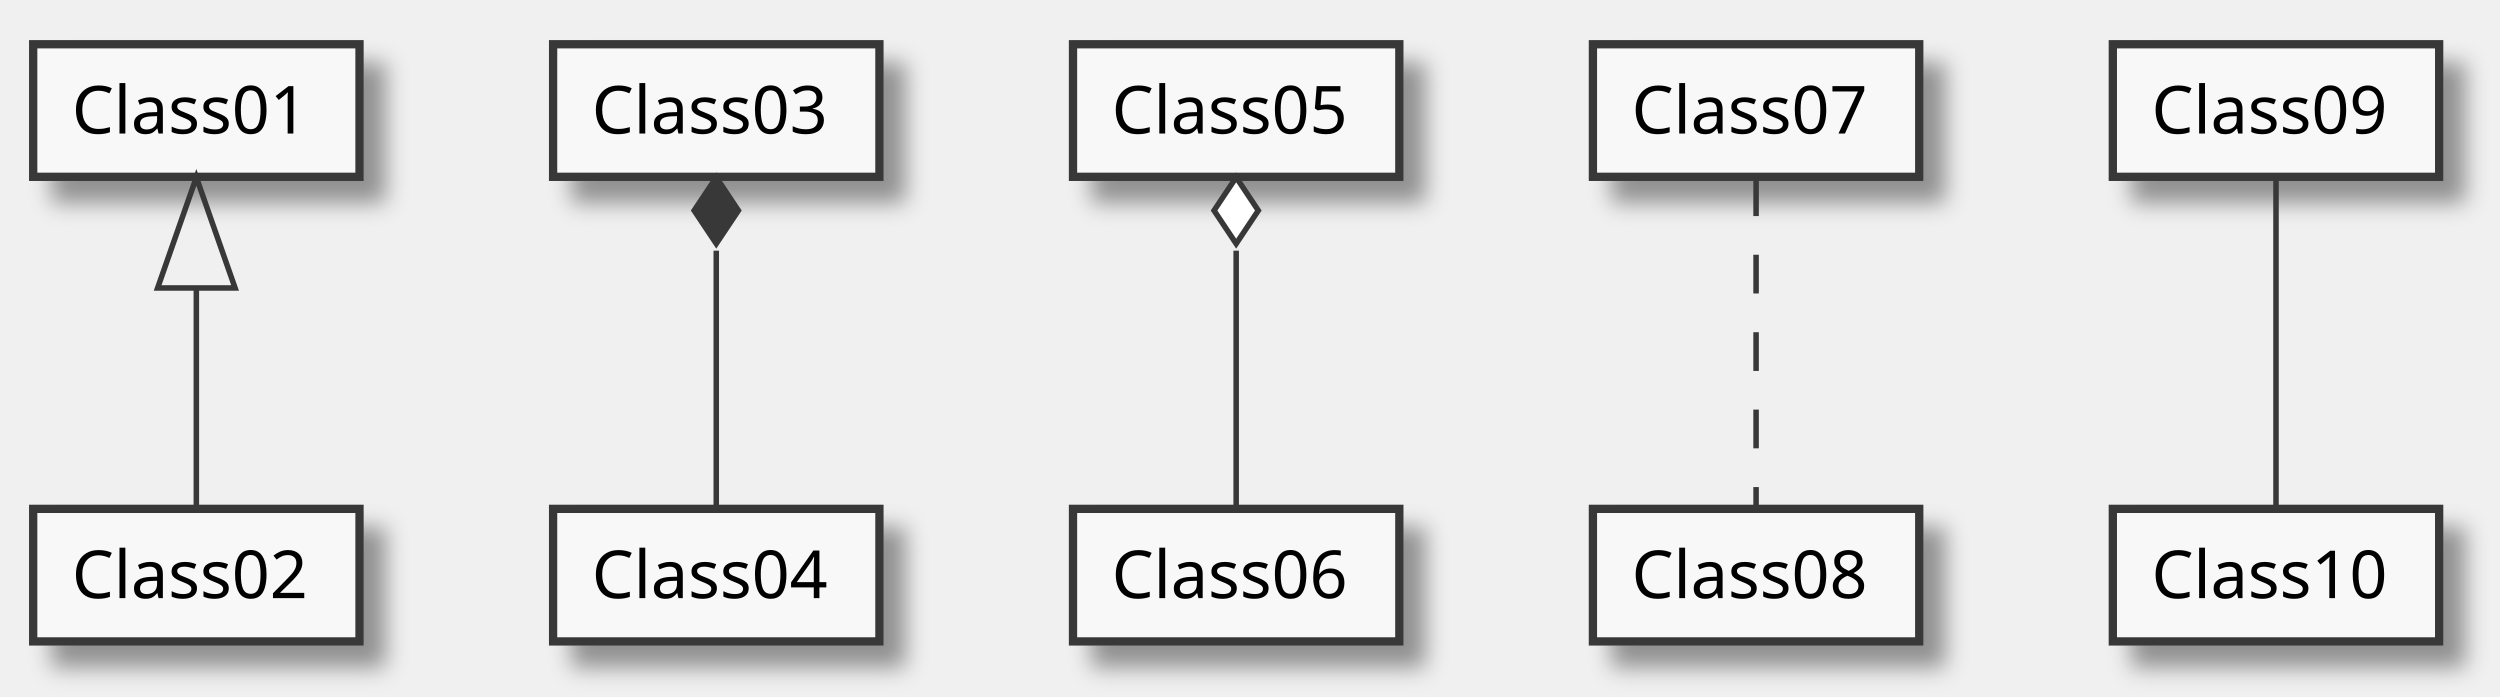
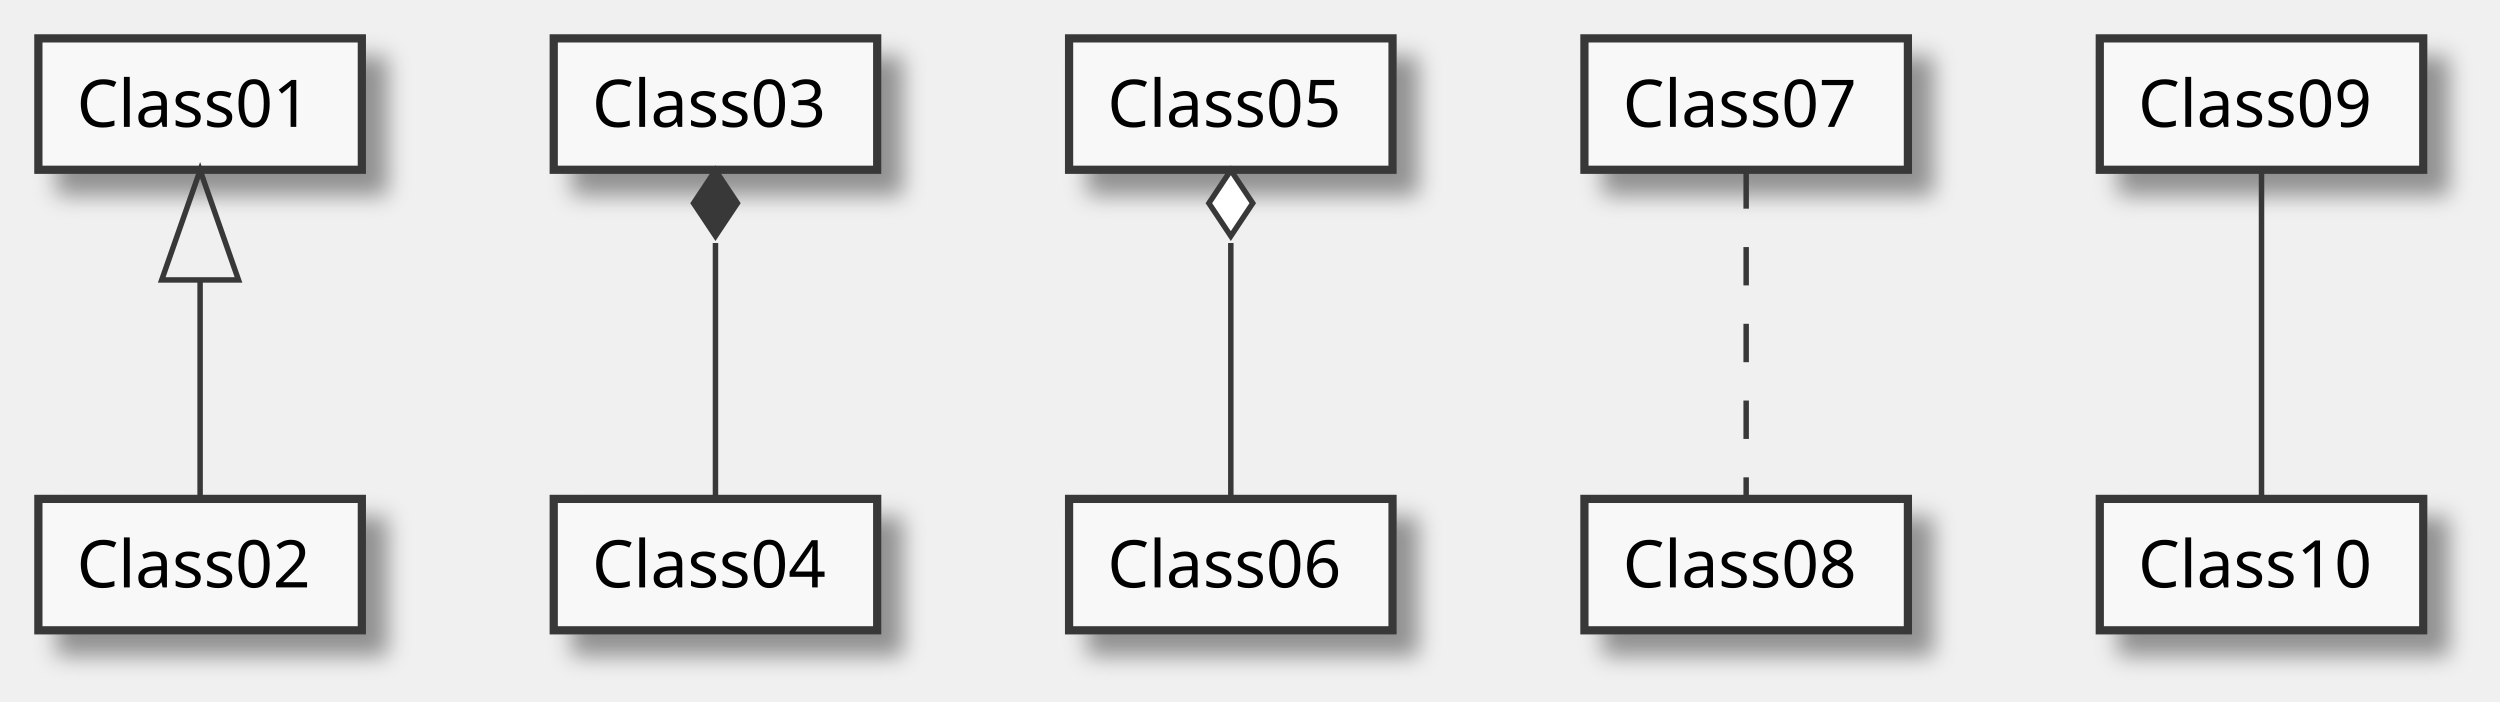
- <svg xmlns="http://www.w3.org/2000/svg" contentScriptType="application/ecmascript" contentStyleType="text/css" height="126px" preserveAspectRatio="none" style="width:452px;height:126px;" version="1.1" viewBox="0 0 452 126" width="452px" zoomAndPan="magnify">
+ <svg xmlns="http://www.w3.org/2000/svg" contentScriptType="application/ecmascript" contentStyleType="text/css" height="128px" preserveAspectRatio="none" style="width:456px;height:128px;" version="1.1" viewBox="0 0 456 128" width="456px" zoomAndPan="magnify">
  <defs>
    <filter height="300%" id="f6qvxficli74p" width="300%" x="-1" y="-1">
      <feGaussianBlur result="blurOut" stdDeviation="2.0" />
      <feColorMatrix in="blurOut" result="blurOut2" type="matrix" values="0 0 0 0 0 0 0 0 0 0 0 0 0 0 0 0 0 0 .4 0" />
      <feOffset dx="4.0" dy="4.0" in="blurOut2" result="blurOut3" />
      <feBlend in="SourceGraphic" in2="blurOut3" mode="normal" />
    </filter>
  </defs>
  <g>
-     <rect fill="#F8F8F8" filter="url(#f6qvxficli74p)" height="23.969" id="Class01" style="stroke: #383838; stroke-width: 1.5;" width="59" x="6" y="8" />
-     <ellipse cx="10" cy="19.984" fill="#C2C2C2" rx="0" ry="0" style="stroke: #383838; stroke-width: 1.0;" />
-     <path d="M30.5,40.484 Q30.5,40.484 30.5,40.484 Q30.5,40.484 30.5,40.484 Q30.5,40.484 30.5,40.484 Q30.5,40.484 30.5,40.484 Q30.5,40.484 30.5,40.484 Q30.5,40.484 30.5,40.484 Q30.5,40.484 30.5,40.484 Q30.5,40.484 30.5,40.484 L30.5,40.484 Q30.5,40.484 30.5,40.484 Q30.5,40.484 30.5,40.484 Q30.5,40.484 30.5,40.484 Q30.5,40.484 30.5,40.484 Q30.5,40.484 30.5,40.484 Q30.5,40.484 30.5,40.484 Q30.5,40.484 30.5,40.484 Q30.5,40.484 30.5,40.484 L30.5,40.484 Z " />
-     <text fill="#000000" font-family="sans-serif" font-size="12" lengthAdjust="spacingAndGlyphs" textLength="49" x="13" y="24.139">Class01</text>
-     <rect fill="#F8F8F8" filter="url(#f6qvxficli74p)" height="23.969" id="Class02" style="stroke: #383838; stroke-width: 1.5;" width="59" x="6" y="92" />
-     <ellipse cx="10" cy="103.984" fill="#C2C2C2" rx="0" ry="0" style="stroke: #383838; stroke-width: 1.0;" />
-     <path d="M30.5,124.484 Q30.5,124.484 30.5,124.484 Q30.5,124.484 30.5,124.484 Q30.5,124.484 30.5,124.484 Q30.5,124.484 30.5,124.484 Q30.5,124.484 30.5,124.484 Q30.5,124.484 30.5,124.484 Q30.5,124.484 30.5,124.484 Q30.5,124.484 30.5,124.484 L30.5,124.484 Q30.5,124.484 30.5,124.484 Q30.5,124.484 30.5,124.484 Q30.5,124.484 30.5,124.484 Q30.5,124.484 30.5,124.484 Q30.5,124.484 30.5,124.484 Q30.5,124.484 30.5,124.484 Q30.5,124.484 30.5,124.484 Q30.5,124.484 30.5,124.484 L30.5,124.484 Z " />
-     <text fill="#000000" font-family="sans-serif" font-size="12" lengthAdjust="spacingAndGlyphs" textLength="49" x="13" y="108.139">Class02</text>
-     <rect fill="#F8F8F8" filter="url(#f6qvxficli74p)" height="23.969" id="Class03" style="stroke: #383838; stroke-width: 1.5;" width="59" x="100" y="8" />
-     <ellipse cx="104" cy="19.984" fill="#C2C2C2" rx="0" ry="0" style="stroke: #383838; stroke-width: 1.0;" />
-     <path d="M124.5,40.484 Q124.5,40.484 124.5,40.484 Q124.5,40.484 124.5,40.484 Q124.5,40.484 124.5,40.484 Q124.5,40.484 124.5,40.484 Q124.5,40.484 124.5,40.484 Q124.5,40.484 124.5,40.484 Q124.5,40.484 124.5,40.484 Q124.5,40.484 124.5,40.484 L124.5,40.484 Q124.5,40.484 124.5,40.484 Q124.5,40.484 124.5,40.484 Q124.5,40.484 124.5,40.484 Q124.5,40.484 124.5,40.484 Q124.5,40.484 124.5,40.484 Q124.5,40.484 124.5,40.484 Q124.5,40.484 124.5,40.484 Q124.5,40.484 124.5,40.484 L124.5,40.484 Z " />
-     <text fill="#000000" font-family="sans-serif" font-size="12" lengthAdjust="spacingAndGlyphs" textLength="49" x="107" y="24.139">Class03</text>
-     <rect fill="#F8F8F8" filter="url(#f6qvxficli74p)" height="23.969" id="Class04" style="stroke: #383838; stroke-width: 1.5;" width="59" x="100" y="92" />
-     <ellipse cx="104" cy="103.984" fill="#C2C2C2" rx="0" ry="0" style="stroke: #383838; stroke-width: 1.0;" />
-     <path d="M124.5,124.484 Q124.5,124.484 124.5,124.484 Q124.5,124.484 124.5,124.484 Q124.5,124.484 124.5,124.484 Q124.5,124.484 124.5,124.484 Q124.5,124.484 124.5,124.484 Q124.5,124.484 124.5,124.484 Q124.5,124.484 124.5,124.484 Q124.5,124.484 124.5,124.484 L124.5,124.484 Q124.5,124.484 124.5,124.484 Q124.5,124.484 124.5,124.484 Q124.5,124.484 124.5,124.484 Q124.5,124.484 124.5,124.484 Q124.5,124.484 124.5,124.484 Q124.5,124.484 124.5,124.484 Q124.5,124.484 124.5,124.484 Q124.5,124.484 124.5,124.484 L124.5,124.484 Z " />
-     <text fill="#000000" font-family="sans-serif" font-size="12" lengthAdjust="spacingAndGlyphs" textLength="49" x="107" y="108.139">Class04</text>
-     <rect fill="#F8F8F8" filter="url(#f6qvxficli74p)" height="23.969" id="Class05" style="stroke: #383838; stroke-width: 1.5;" width="59" x="194" y="8" />
-     <ellipse cx="198" cy="19.984" fill="#C2C2C2" rx="0" ry="0" style="stroke: #383838; stroke-width: 1.0;" />
-     <path d="M218.5,40.484 Q218.5,40.484 218.5,40.484 Q218.5,40.484 218.5,40.484 Q218.5,40.484 218.5,40.484 Q218.5,40.484 218.5,40.484 Q218.5,40.484 218.5,40.484 Q218.5,40.484 218.5,40.484 Q218.5,40.484 218.5,40.484 Q218.5,40.484 218.5,40.484 L218.5,40.484 Q218.5,40.484 218.5,40.484 Q218.5,40.484 218.5,40.484 Q218.5,40.484 218.5,40.484 Q218.5,40.484 218.5,40.484 Q218.5,40.484 218.5,40.484 Q218.5,40.484 218.5,40.484 Q218.5,40.484 218.5,40.484 Q218.5,40.484 218.5,40.484 L218.5,40.484 Z " />
-     <text fill="#000000" font-family="sans-serif" font-size="12" lengthAdjust="spacingAndGlyphs" textLength="49" x="201" y="24.139">Class05</text>
-     <rect fill="#F8F8F8" filter="url(#f6qvxficli74p)" height="23.969" id="Class06" style="stroke: #383838; stroke-width: 1.5;" width="59" x="194" y="92" />
-     <ellipse cx="198" cy="103.984" fill="#C2C2C2" rx="0" ry="0" style="stroke: #383838; stroke-width: 1.0;" />
-     <path d="M218.5,124.484 Q218.5,124.484 218.5,124.484 Q218.5,124.484 218.5,124.484 Q218.5,124.484 218.5,124.484 Q218.5,124.484 218.5,124.484 Q218.5,124.484 218.5,124.484 Q218.5,124.484 218.5,124.484 Q218.5,124.484 218.5,124.484 Q218.5,124.484 218.5,124.484 L218.5,124.484 Q218.5,124.484 218.5,124.484 Q218.5,124.484 218.5,124.484 Q218.5,124.484 218.5,124.484 Q218.5,124.484 218.5,124.484 Q218.5,124.484 218.5,124.484 Q218.5,124.484 218.5,124.484 Q218.5,124.484 218.5,124.484 Q218.5,124.484 218.5,124.484 L218.5,124.484 Z " />
-     <text fill="#000000" font-family="sans-serif" font-size="12" lengthAdjust="spacingAndGlyphs" textLength="49" x="201" y="108.139">Class06</text>
-     <rect fill="#F8F8F8" filter="url(#f6qvxficli74p)" height="23.969" id="Class07" style="stroke: #383838; stroke-width: 1.5;" width="59" x="288" y="8" />
-     <ellipse cx="292" cy="19.984" fill="#C2C2C2" rx="0" ry="0" style="stroke: #383838; stroke-width: 1.0;" />
-     <path d="M312.5,40.484 Q312.5,40.484 312.5,40.484 Q312.5,40.484 312.5,40.484 Q312.5,40.484 312.5,40.484 Q312.5,40.484 312.5,40.484 Q312.5,40.484 312.5,40.484 Q312.5,40.484 312.5,40.484 Q312.5,40.484 312.5,40.484 Q312.5,40.484 312.5,40.484 L312.5,40.484 Q312.5,40.484 312.5,40.484 Q312.5,40.484 312.5,40.484 Q312.5,40.484 312.5,40.484 Q312.5,40.484 312.5,40.484 Q312.5,40.484 312.5,40.484 Q312.5,40.484 312.5,40.484 Q312.5,40.484 312.5,40.484 Q312.5,40.484 312.5,40.484 L312.5,40.484 Z " />
-     <text fill="#000000" font-family="sans-serif" font-size="12" lengthAdjust="spacingAndGlyphs" textLength="49" x="295" y="24.139">Class07</text>
-     <rect fill="#F8F8F8" filter="url(#f6qvxficli74p)" height="23.969" id="Class08" style="stroke: #383838; stroke-width: 1.5;" width="59" x="288" y="92" />
-     <ellipse cx="292" cy="103.984" fill="#C2C2C2" rx="0" ry="0" style="stroke: #383838; stroke-width: 1.0;" />
-     <path d="M312.5,124.484 Q312.5,124.484 312.5,124.484 Q312.5,124.484 312.5,124.484 Q312.5,124.484 312.5,124.484 Q312.5,124.484 312.5,124.484 Q312.5,124.484 312.5,124.484 Q312.5,124.484 312.5,124.484 Q312.5,124.484 312.5,124.484 Q312.5,124.484 312.5,124.484 L312.5,124.484 Q312.5,124.484 312.5,124.484 Q312.5,124.484 312.5,124.484 Q312.5,124.484 312.5,124.484 Q312.5,124.484 312.5,124.484 Q312.5,124.484 312.5,124.484 Q312.5,124.484 312.5,124.484 Q312.5,124.484 312.5,124.484 Q312.5,124.484 312.5,124.484 L312.5,124.484 Z " />
-     <text fill="#000000" font-family="sans-serif" font-size="12" lengthAdjust="spacingAndGlyphs" textLength="49" x="295" y="108.139">Class08</text>
-     <rect fill="#F8F8F8" filter="url(#f6qvxficli74p)" height="23.969" id="Class09" style="stroke: #383838; stroke-width: 1.5;" width="59" x="382" y="8" />
-     <ellipse cx="386" cy="19.984" fill="#C2C2C2" rx="0" ry="0" style="stroke: #383838; stroke-width: 1.0;" />
-     <path d="M406.5,40.484 Q406.5,40.484 406.5,40.484 Q406.5,40.484 406.5,40.484 Q406.5,40.484 406.5,40.484 Q406.5,40.484 406.5,40.484 Q406.5,40.484 406.5,40.484 Q406.5,40.484 406.5,40.484 Q406.5,40.484 406.5,40.484 Q406.5,40.484 406.5,40.484 L406.5,40.484 Q406.5,40.484 406.5,40.484 Q406.5,40.484 406.5,40.484 Q406.5,40.484 406.5,40.484 Q406.5,40.484 406.5,40.484 Q406.5,40.484 406.5,40.484 Q406.5,40.484 406.5,40.484 Q406.5,40.484 406.5,40.484 Q406.5,40.484 406.5,40.484 L406.5,40.484 Z " />
-     <text fill="#000000" font-family="sans-serif" font-size="12" lengthAdjust="spacingAndGlyphs" textLength="49" x="389" y="24.139">Class09</text>
-     <rect fill="#F8F8F8" filter="url(#f6qvxficli74p)" height="23.969" id="Class10" style="stroke: #383838; stroke-width: 1.5;" width="59" x="382" y="92" />
-     <ellipse cx="386" cy="103.984" fill="#C2C2C2" rx="0" ry="0" style="stroke: #383838; stroke-width: 1.0;" />
-     <path d="M406.5,124.484 Q406.5,124.484 406.5,124.484 Q406.5,124.484 406.5,124.484 Q406.5,124.484 406.5,124.484 Q406.5,124.484 406.5,124.484 Q406.5,124.484 406.5,124.484 Q406.5,124.484 406.5,124.484 Q406.5,124.484 406.5,124.484 Q406.5,124.484 406.5,124.484 L406.5,124.484 Q406.5,124.484 406.5,124.484 Q406.5,124.484 406.5,124.484 Q406.5,124.484 406.5,124.484 Q406.5,124.484 406.5,124.484 Q406.5,124.484 406.5,124.484 Q406.5,124.484 406.5,124.484 Q406.5,124.484 406.5,124.484 Q406.5,124.484 406.5,124.484 L406.5,124.484 Z " />
-     <text fill="#000000" font-family="sans-serif" font-size="12" lengthAdjust="spacingAndGlyphs" textLength="49" x="389" y="108.139">Class10</text>
-     <path d="M35.5,52.2 C35.5,66.14 35.5,81.68 35.5,91.85 " fill="none" id="Class01&lt;-Class02" style="stroke: #383838; stroke-width: 1.0;" />
-     <polygon fill="none" points="28.5,52.06,35.5,32.06,42.5,52.06,28.5,52.06" style="stroke: #383838; stroke-width: 1.0;" />
-     <path d="M129.5,45.32 C129.5,60.74 129.5,79.96 129.5,91.85 " fill="none" id="Class03&lt;-Class04" style="stroke: #383838; stroke-width: 1.0;" />
-     <polygon fill="#383838" points="129.5,32.06,125.5,38.06,129.5,44.06,133.5,38.06,129.5,32.06" style="stroke: #383838; stroke-width: 1.0;" />
-     <path d="M223.5,45.32 C223.5,60.74 223.5,79.96 223.5,91.85 " fill="none" id="Class05&lt;-Class06" style="stroke: #383838; stroke-width: 1.0;" />
-     <polygon fill="#FFFFFF" points="223.5,32.06,219.5,38.06,223.5,44.06,227.5,38.06,223.5,32.06" style="stroke: #383838; stroke-width: 1.0;" />
-     <path d="M317.5,32.06 C317.5,47.71 317.5,76.16 317.5,91.85 " fill="none" id="Class07-Class08" style="stroke: #383838; stroke-width: 1.0; stroke-dasharray: 7.0,7.0;" />
-     <path d="M411.5,32.06 C411.5,47.71 411.5,76.16 411.5,91.85 " fill="none" id="Class09-Class10" style="stroke: #383838; stroke-width: 1.0;" />
+     <rect fill="#F8F8F8" filter="url(#f6qvxficli74p)" height="23.969" id="Class01" style="stroke:#383838;stroke-width:1.5;" width="59" x="7" y="7" />
+     <ellipse cx="11" cy="18.984" fill="#C2C2C2" rx="0" ry="0" style="stroke:#383838;stroke-width:1.0;" />
+     <path d="M31.5,39.484 Q31.5,39.484 31.5,39.484 Q31.5,39.484 31.5,39.484 Q31.5,39.484 31.5,39.484 Q31.5,39.484 31.5,39.484 Q31.5,39.484 31.5,39.484 Q31.5,39.484 31.5,39.484 Q31.5,39.484 31.5,39.484 Q31.5,39.484 31.5,39.484 L31.5,39.484 Q31.5,39.484 31.5,39.484 Q31.5,39.484 31.5,39.484 Q31.5,39.484 31.5,39.484 Q31.5,39.484 31.5,39.484 Q31.5,39.484 31.5,39.484 Q31.5,39.484 31.5,39.484 Q31.5,39.484 31.5,39.484 Q31.5,39.484 31.5,39.484 L31.5,39.484 Z " fill="#000000" />
+     <text fill="#000000" font-family="sans-serif" font-size="12" lengthAdjust="spacingAndGlyphs" textLength="49" x="14" y="23.139">Class01</text>
+     <rect fill="#F8F8F8" filter="url(#f6qvxficli74p)" height="23.969" id="Class02" style="stroke:#383838;stroke-width:1.5;" width="59" x="7" y="91" />
+     <ellipse cx="11" cy="102.984" fill="#C2C2C2" rx="0" ry="0" style="stroke:#383838;stroke-width:1.0;" />
+     <path d="M31.5,123.484 Q31.5,123.484 31.5,123.484 Q31.5,123.484 31.5,123.484 Q31.5,123.484 31.5,123.484 Q31.5,123.484 31.5,123.484 Q31.5,123.484 31.5,123.484 Q31.5,123.484 31.5,123.484 Q31.5,123.484 31.5,123.484 Q31.5,123.484 31.5,123.484 L31.5,123.484 Q31.5,123.484 31.5,123.484 Q31.5,123.484 31.5,123.484 Q31.5,123.484 31.5,123.484 Q31.5,123.484 31.5,123.484 Q31.5,123.484 31.5,123.484 Q31.5,123.484 31.5,123.484 Q31.5,123.484 31.5,123.484 Q31.5,123.484 31.5,123.484 L31.5,123.484 Z " fill="#000000" />
+     <text fill="#000000" font-family="sans-serif" font-size="12" lengthAdjust="spacingAndGlyphs" textLength="49" x="14" y="107.139">Class02</text>
+     <rect fill="#F8F8F8" filter="url(#f6qvxficli74p)" height="23.969" id="Class03" style="stroke:#383838;stroke-width:1.5;" width="59" x="101" y="7" />
+     <ellipse cx="105" cy="18.984" fill="#C2C2C2" rx="0" ry="0" style="stroke:#383838;stroke-width:1.0;" />
+     <path d="M125.5,39.484 Q125.5,39.484 125.5,39.484 Q125.5,39.484 125.5,39.484 Q125.5,39.484 125.5,39.484 Q125.5,39.484 125.5,39.484 Q125.5,39.484 125.5,39.484 Q125.5,39.484 125.5,39.484 Q125.5,39.484 125.5,39.484 Q125.5,39.484 125.5,39.484 L125.5,39.484 Q125.5,39.484 125.5,39.484 Q125.5,39.484 125.5,39.484 Q125.5,39.484 125.5,39.484 Q125.5,39.484 125.5,39.484 Q125.5,39.484 125.5,39.484 Q125.5,39.484 125.5,39.484 Q125.5,39.484 125.5,39.484 Q125.5,39.484 125.5,39.484 L125.5,39.484 Z " fill="#000000" />
+     <text fill="#000000" font-family="sans-serif" font-size="12" lengthAdjust="spacingAndGlyphs" textLength="49" x="108" y="23.139">Class03</text>
+     <rect fill="#F8F8F8" filter="url(#f6qvxficli74p)" height="23.969" id="Class04" style="stroke:#383838;stroke-width:1.5;" width="59" x="101" y="91" />
+     <ellipse cx="105" cy="102.984" fill="#C2C2C2" rx="0" ry="0" style="stroke:#383838;stroke-width:1.0;" />
+     <path d="M125.5,123.484 Q125.5,123.484 125.5,123.484 Q125.5,123.484 125.5,123.484 Q125.5,123.484 125.5,123.484 Q125.5,123.484 125.5,123.484 Q125.5,123.484 125.5,123.484 Q125.5,123.484 125.5,123.484 Q125.5,123.484 125.5,123.484 Q125.5,123.484 125.5,123.484 L125.5,123.484 Q125.5,123.484 125.5,123.484 Q125.5,123.484 125.5,123.484 Q125.5,123.484 125.5,123.484 Q125.5,123.484 125.5,123.484 Q125.5,123.484 125.5,123.484 Q125.5,123.484 125.5,123.484 Q125.5,123.484 125.5,123.484 Q125.5,123.484 125.5,123.484 L125.5,123.484 Z " fill="#000000" />
+     <text fill="#000000" font-family="sans-serif" font-size="12" lengthAdjust="spacingAndGlyphs" textLength="49" x="108" y="107.139">Class04</text>
+     <rect fill="#F8F8F8" filter="url(#f6qvxficli74p)" height="23.969" id="Class05" style="stroke:#383838;stroke-width:1.5;" width="59" x="195" y="7" />
+     <ellipse cx="199" cy="18.984" fill="#C2C2C2" rx="0" ry="0" style="stroke:#383838;stroke-width:1.0;" />
+     <path d="M219.5,39.484 Q219.5,39.484 219.5,39.484 Q219.5,39.484 219.5,39.484 Q219.5,39.484 219.5,39.484 Q219.5,39.484 219.5,39.484 Q219.5,39.484 219.5,39.484 Q219.5,39.484 219.5,39.484 Q219.5,39.484 219.5,39.484 Q219.5,39.484 219.5,39.484 L219.5,39.484 Q219.5,39.484 219.5,39.484 Q219.5,39.484 219.5,39.484 Q219.5,39.484 219.5,39.484 Q219.5,39.484 219.5,39.484 Q219.5,39.484 219.5,39.484 Q219.5,39.484 219.5,39.484 Q219.5,39.484 219.5,39.484 Q219.5,39.484 219.5,39.484 L219.5,39.484 Z " fill="#000000" />
+     <text fill="#000000" font-family="sans-serif" font-size="12" lengthAdjust="spacingAndGlyphs" textLength="49" x="202" y="23.139">Class05</text>
+     <rect fill="#F8F8F8" filter="url(#f6qvxficli74p)" height="23.969" id="Class06" style="stroke:#383838;stroke-width:1.5;" width="59" x="195" y="91" />
+     <ellipse cx="199" cy="102.984" fill="#C2C2C2" rx="0" ry="0" style="stroke:#383838;stroke-width:1.0;" />
+     <path d="M219.5,123.484 Q219.5,123.484 219.5,123.484 Q219.5,123.484 219.5,123.484 Q219.5,123.484 219.5,123.484 Q219.5,123.484 219.5,123.484 Q219.5,123.484 219.5,123.484 Q219.5,123.484 219.5,123.484 Q219.5,123.484 219.5,123.484 Q219.5,123.484 219.5,123.484 L219.5,123.484 Q219.5,123.484 219.5,123.484 Q219.5,123.484 219.5,123.484 Q219.5,123.484 219.5,123.484 Q219.5,123.484 219.5,123.484 Q219.5,123.484 219.5,123.484 Q219.5,123.484 219.5,123.484 Q219.5,123.484 219.5,123.484 Q219.5,123.484 219.5,123.484 L219.5,123.484 Z " fill="#000000" />
+     <text fill="#000000" font-family="sans-serif" font-size="12" lengthAdjust="spacingAndGlyphs" textLength="49" x="202" y="107.139">Class06</text>
+     <rect fill="#F8F8F8" filter="url(#f6qvxficli74p)" height="23.969" id="Class07" style="stroke:#383838;stroke-width:1.5;" width="59" x="289" y="7" />
+     <ellipse cx="293" cy="18.984" fill="#C2C2C2" rx="0" ry="0" style="stroke:#383838;stroke-width:1.0;" />
+     <path d="M313.5,39.484 Q313.5,39.484 313.5,39.484 Q313.5,39.484 313.5,39.484 Q313.5,39.484 313.5,39.484 Q313.5,39.484 313.5,39.484 Q313.5,39.484 313.5,39.484 Q313.5,39.484 313.5,39.484 Q313.5,39.484 313.5,39.484 Q313.5,39.484 313.5,39.484 L313.5,39.484 Q313.5,39.484 313.5,39.484 Q313.5,39.484 313.5,39.484 Q313.5,39.484 313.5,39.484 Q313.5,39.484 313.5,39.484 Q313.5,39.484 313.5,39.484 Q313.5,39.484 313.5,39.484 Q313.5,39.484 313.5,39.484 Q313.5,39.484 313.5,39.484 L313.5,39.484 Z " fill="#000000" />
+     <text fill="#000000" font-family="sans-serif" font-size="12" lengthAdjust="spacingAndGlyphs" textLength="49" x="296" y="23.139">Class07</text>
+     <rect fill="#F8F8F8" filter="url(#f6qvxficli74p)" height="23.969" id="Class08" style="stroke:#383838;stroke-width:1.5;" width="59" x="289" y="91" />
+     <ellipse cx="293" cy="102.984" fill="#C2C2C2" rx="0" ry="0" style="stroke:#383838;stroke-width:1.0;" />
+     <path d="M313.5,123.484 Q313.5,123.484 313.5,123.484 Q313.5,123.484 313.5,123.484 Q313.5,123.484 313.5,123.484 Q313.5,123.484 313.5,123.484 Q313.5,123.484 313.5,123.484 Q313.5,123.484 313.5,123.484 Q313.5,123.484 313.5,123.484 Q313.5,123.484 313.5,123.484 L313.5,123.484 Q313.5,123.484 313.5,123.484 Q313.5,123.484 313.5,123.484 Q313.5,123.484 313.5,123.484 Q313.5,123.484 313.5,123.484 Q313.5,123.484 313.5,123.484 Q313.5,123.484 313.5,123.484 Q313.5,123.484 313.5,123.484 Q313.5,123.484 313.5,123.484 L313.5,123.484 Z " fill="#000000" />
+     <text fill="#000000" font-family="sans-serif" font-size="12" lengthAdjust="spacingAndGlyphs" textLength="49" x="296" y="107.139">Class08</text>
+     <rect fill="#F8F8F8" filter="url(#f6qvxficli74p)" height="23.969" id="Class09" style="stroke:#383838;stroke-width:1.5;" width="59" x="383" y="7" />
+     <ellipse cx="387" cy="18.984" fill="#C2C2C2" rx="0" ry="0" style="stroke:#383838;stroke-width:1.0;" />
+     <path d="M407.5,39.484 Q407.5,39.484 407.5,39.484 Q407.5,39.484 407.5,39.484 Q407.5,39.484 407.5,39.484 Q407.5,39.484 407.5,39.484 Q407.5,39.484 407.5,39.484 Q407.5,39.484 407.5,39.484 Q407.5,39.484 407.5,39.484 Q407.5,39.484 407.5,39.484 L407.5,39.484 Q407.5,39.484 407.5,39.484 Q407.5,39.484 407.5,39.484 Q407.5,39.484 407.5,39.484 Q407.5,39.484 407.5,39.484 Q407.5,39.484 407.5,39.484 Q407.5,39.484 407.5,39.484 Q407.5,39.484 407.5,39.484 Q407.5,39.484 407.5,39.484 L407.5,39.484 Z " fill="#000000" />
+     <text fill="#000000" font-family="sans-serif" font-size="12" lengthAdjust="spacingAndGlyphs" textLength="49" x="390" y="23.139">Class09</text>
+     <rect fill="#F8F8F8" filter="url(#f6qvxficli74p)" height="23.969" id="Class10" style="stroke:#383838;stroke-width:1.5;" width="59" x="383" y="91" />
+     <ellipse cx="387" cy="102.984" fill="#C2C2C2" rx="0" ry="0" style="stroke:#383838;stroke-width:1.0;" />
+     <path d="M407.5,123.484 Q407.5,123.484 407.5,123.484 Q407.5,123.484 407.5,123.484 Q407.5,123.484 407.5,123.484 Q407.5,123.484 407.5,123.484 Q407.5,123.484 407.5,123.484 Q407.5,123.484 407.5,123.484 Q407.5,123.484 407.5,123.484 Q407.5,123.484 407.5,123.484 L407.5,123.484 Q407.5,123.484 407.5,123.484 Q407.5,123.484 407.5,123.484 Q407.5,123.484 407.5,123.484 Q407.5,123.484 407.5,123.484 Q407.5,123.484 407.5,123.484 Q407.5,123.484 407.5,123.484 Q407.5,123.484 407.5,123.484 Q407.5,123.484 407.5,123.484 L407.5,123.484 Z " fill="#000000" />
+     <text fill="#000000" font-family="sans-serif" font-size="12" lengthAdjust="spacingAndGlyphs" textLength="49" x="390" y="107.139">Class10</text>
+     <path codeLine="9" d="M36.5,51.2 C36.5,65.14 36.5,80.68 36.5,90.85 " fill="none" id="Class01-backto-Class02" style="stroke:#383838;stroke-width:1.0;" />
+     <polygon fill="none" points="29.5,51.06,36.5,31.06,43.5,51.06,29.5,51.06" style="stroke:#383838;stroke-width:1.0;" />
+     <path codeLine="10" d="M130.5,44.32 C130.5,59.74 130.5,78.96 130.5,90.85 " fill="none" id="Class03-backto-Class04" style="stroke:#383838;stroke-width:1.0;" />
+     <polygon fill="#383838" points="130.5,31.06,126.5,37.06,130.5,43.06,134.5,37.06,130.5,31.06" style="stroke:#383838;stroke-width:1.0;" />
+     <path codeLine="11" d="M224.5,44.32 C224.5,59.74 224.5,78.96 224.5,90.85 " fill="none" id="Class05-backto-Class06" style="stroke:#383838;stroke-width:1.0;" />
+     <polygon fill="#FFFFFF" points="224.5,31.06,220.5,37.06,224.5,43.06,228.5,37.06,224.5,31.06" style="stroke:#383838;stroke-width:1.0;" />
+     <path codeLine="12" d="M318.5,31.06 C318.5,46.71 318.5,75.16 318.5,90.85 " fill="none" id="Class07-Class08" style="stroke:#383838;stroke-width:1.0;stroke-dasharray:7.0,7.0;" />
+     <path codeLine="13" d="M412.5,31.06 C412.5,46.71 412.5,75.16 412.5,90.85 " fill="none" id="Class09-Class10" style="stroke:#383838;stroke-width:1.0;" />
  </g>
</svg>
